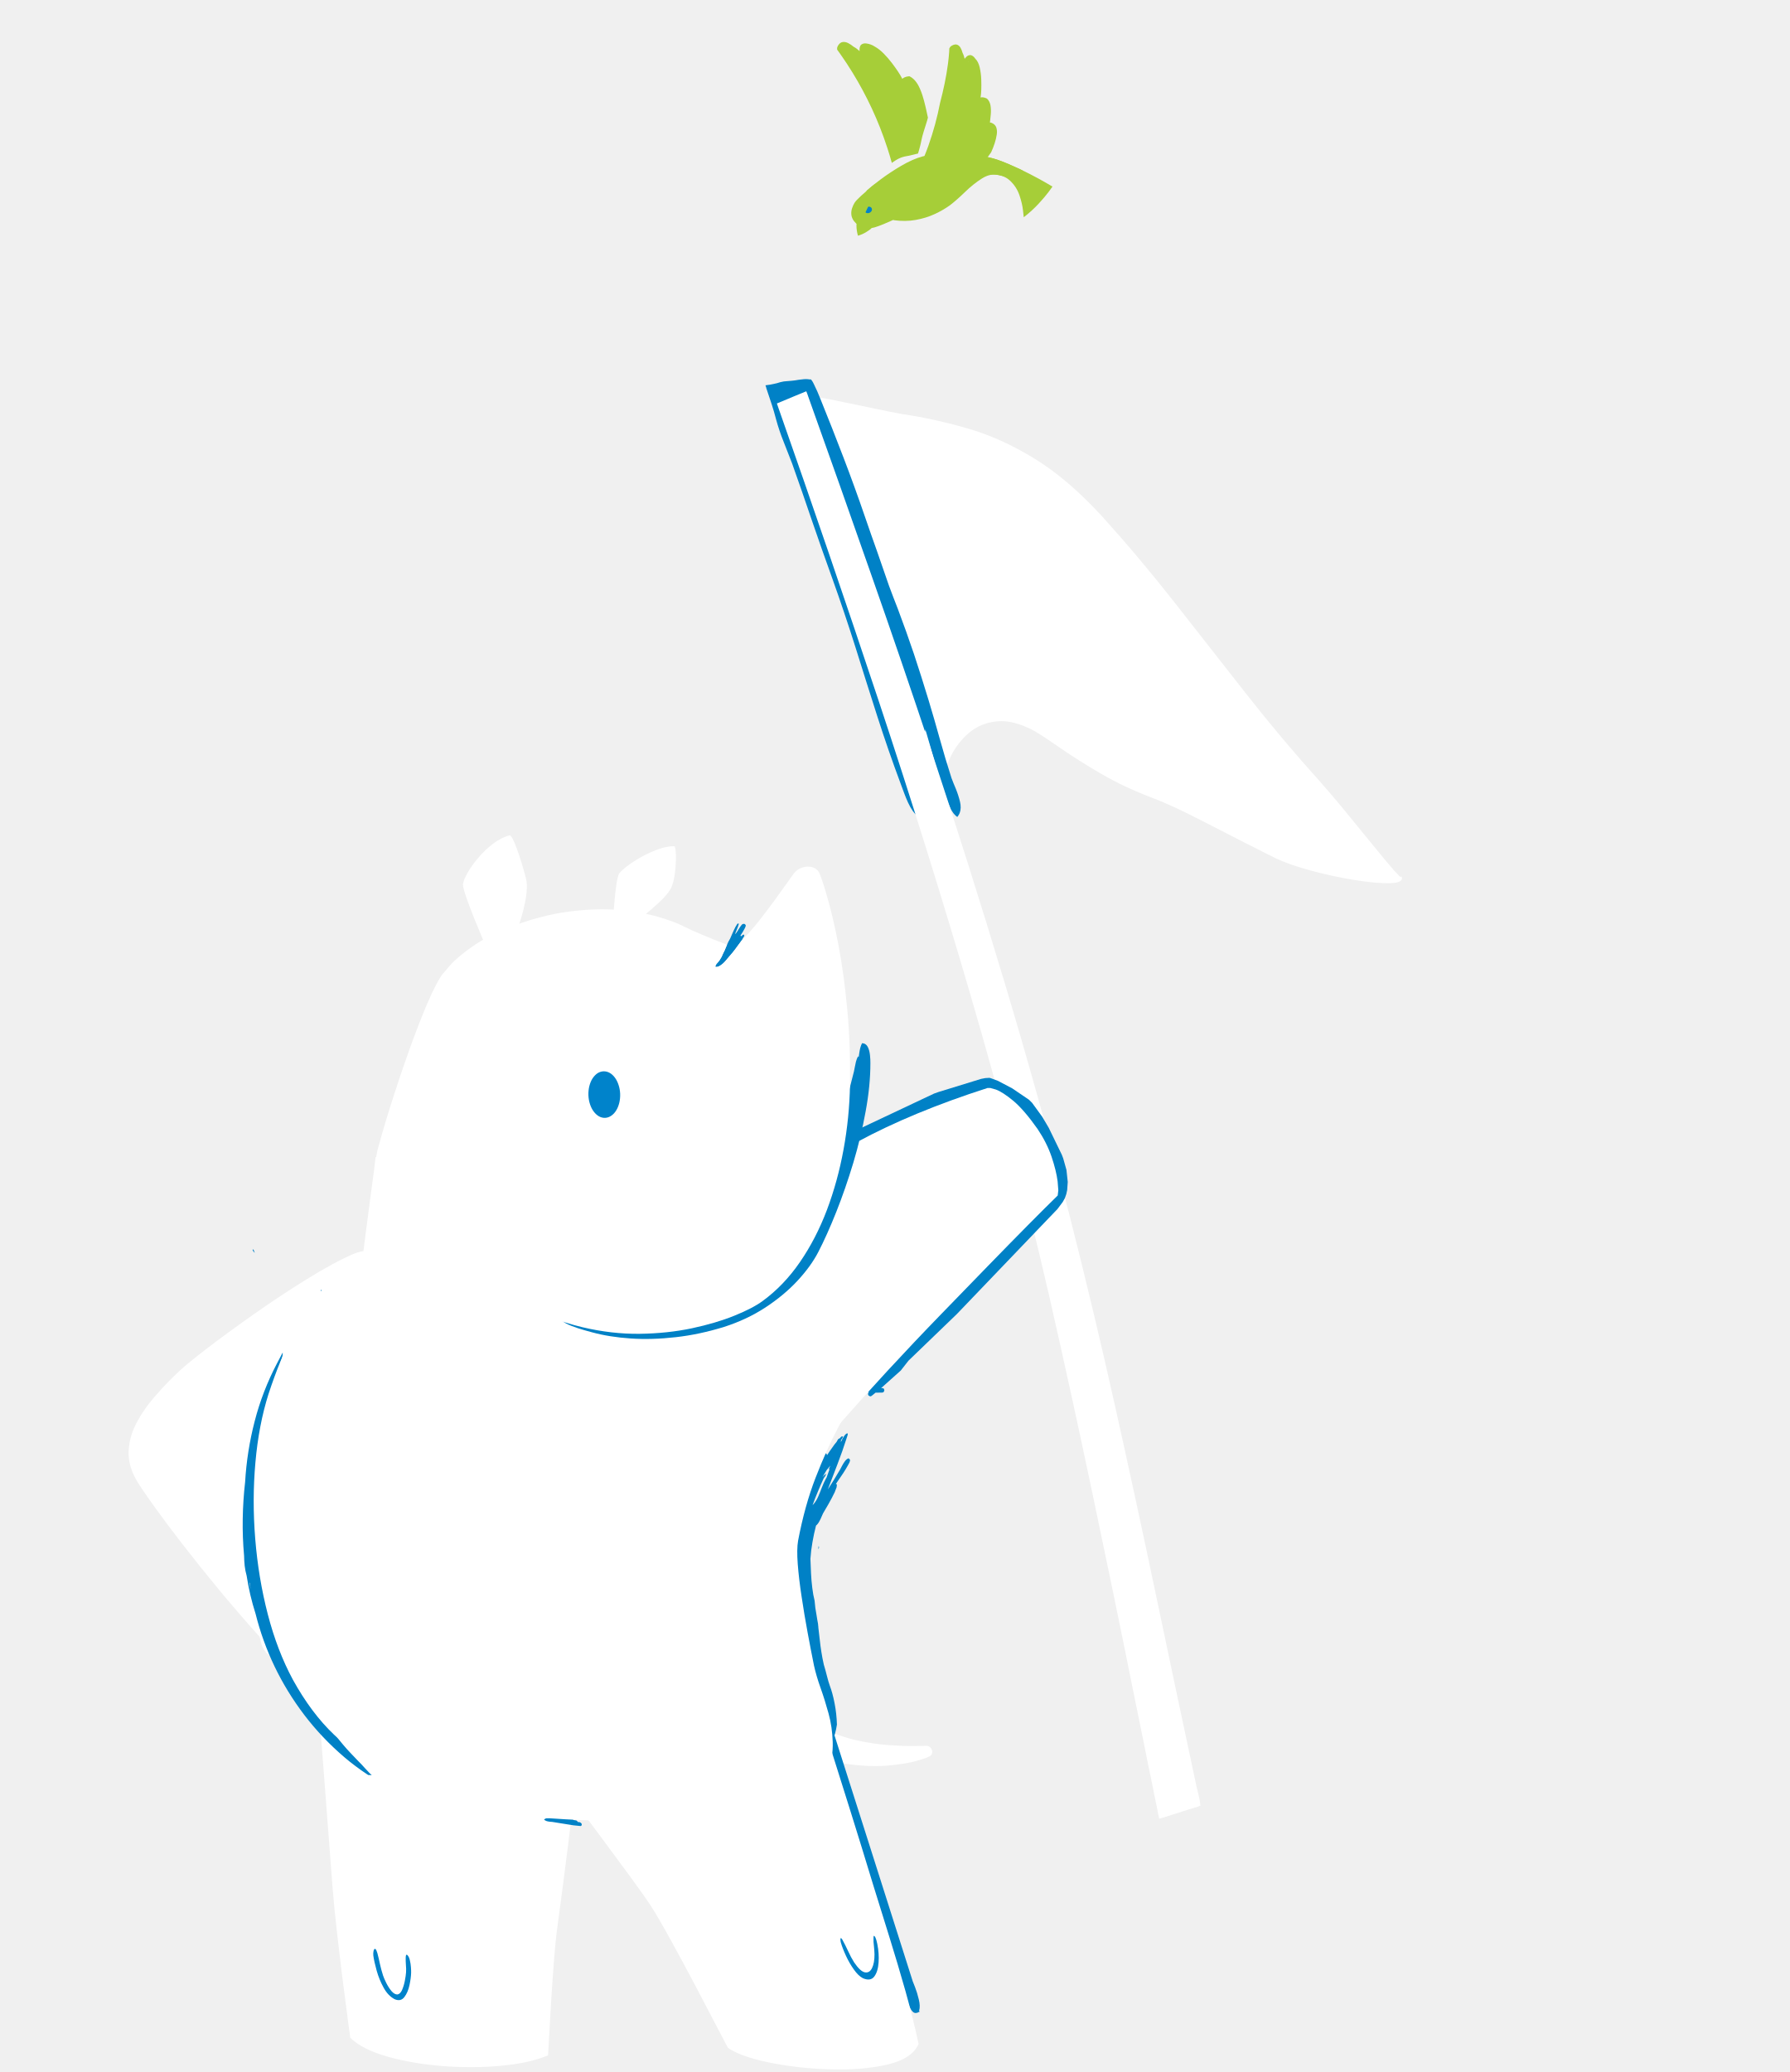
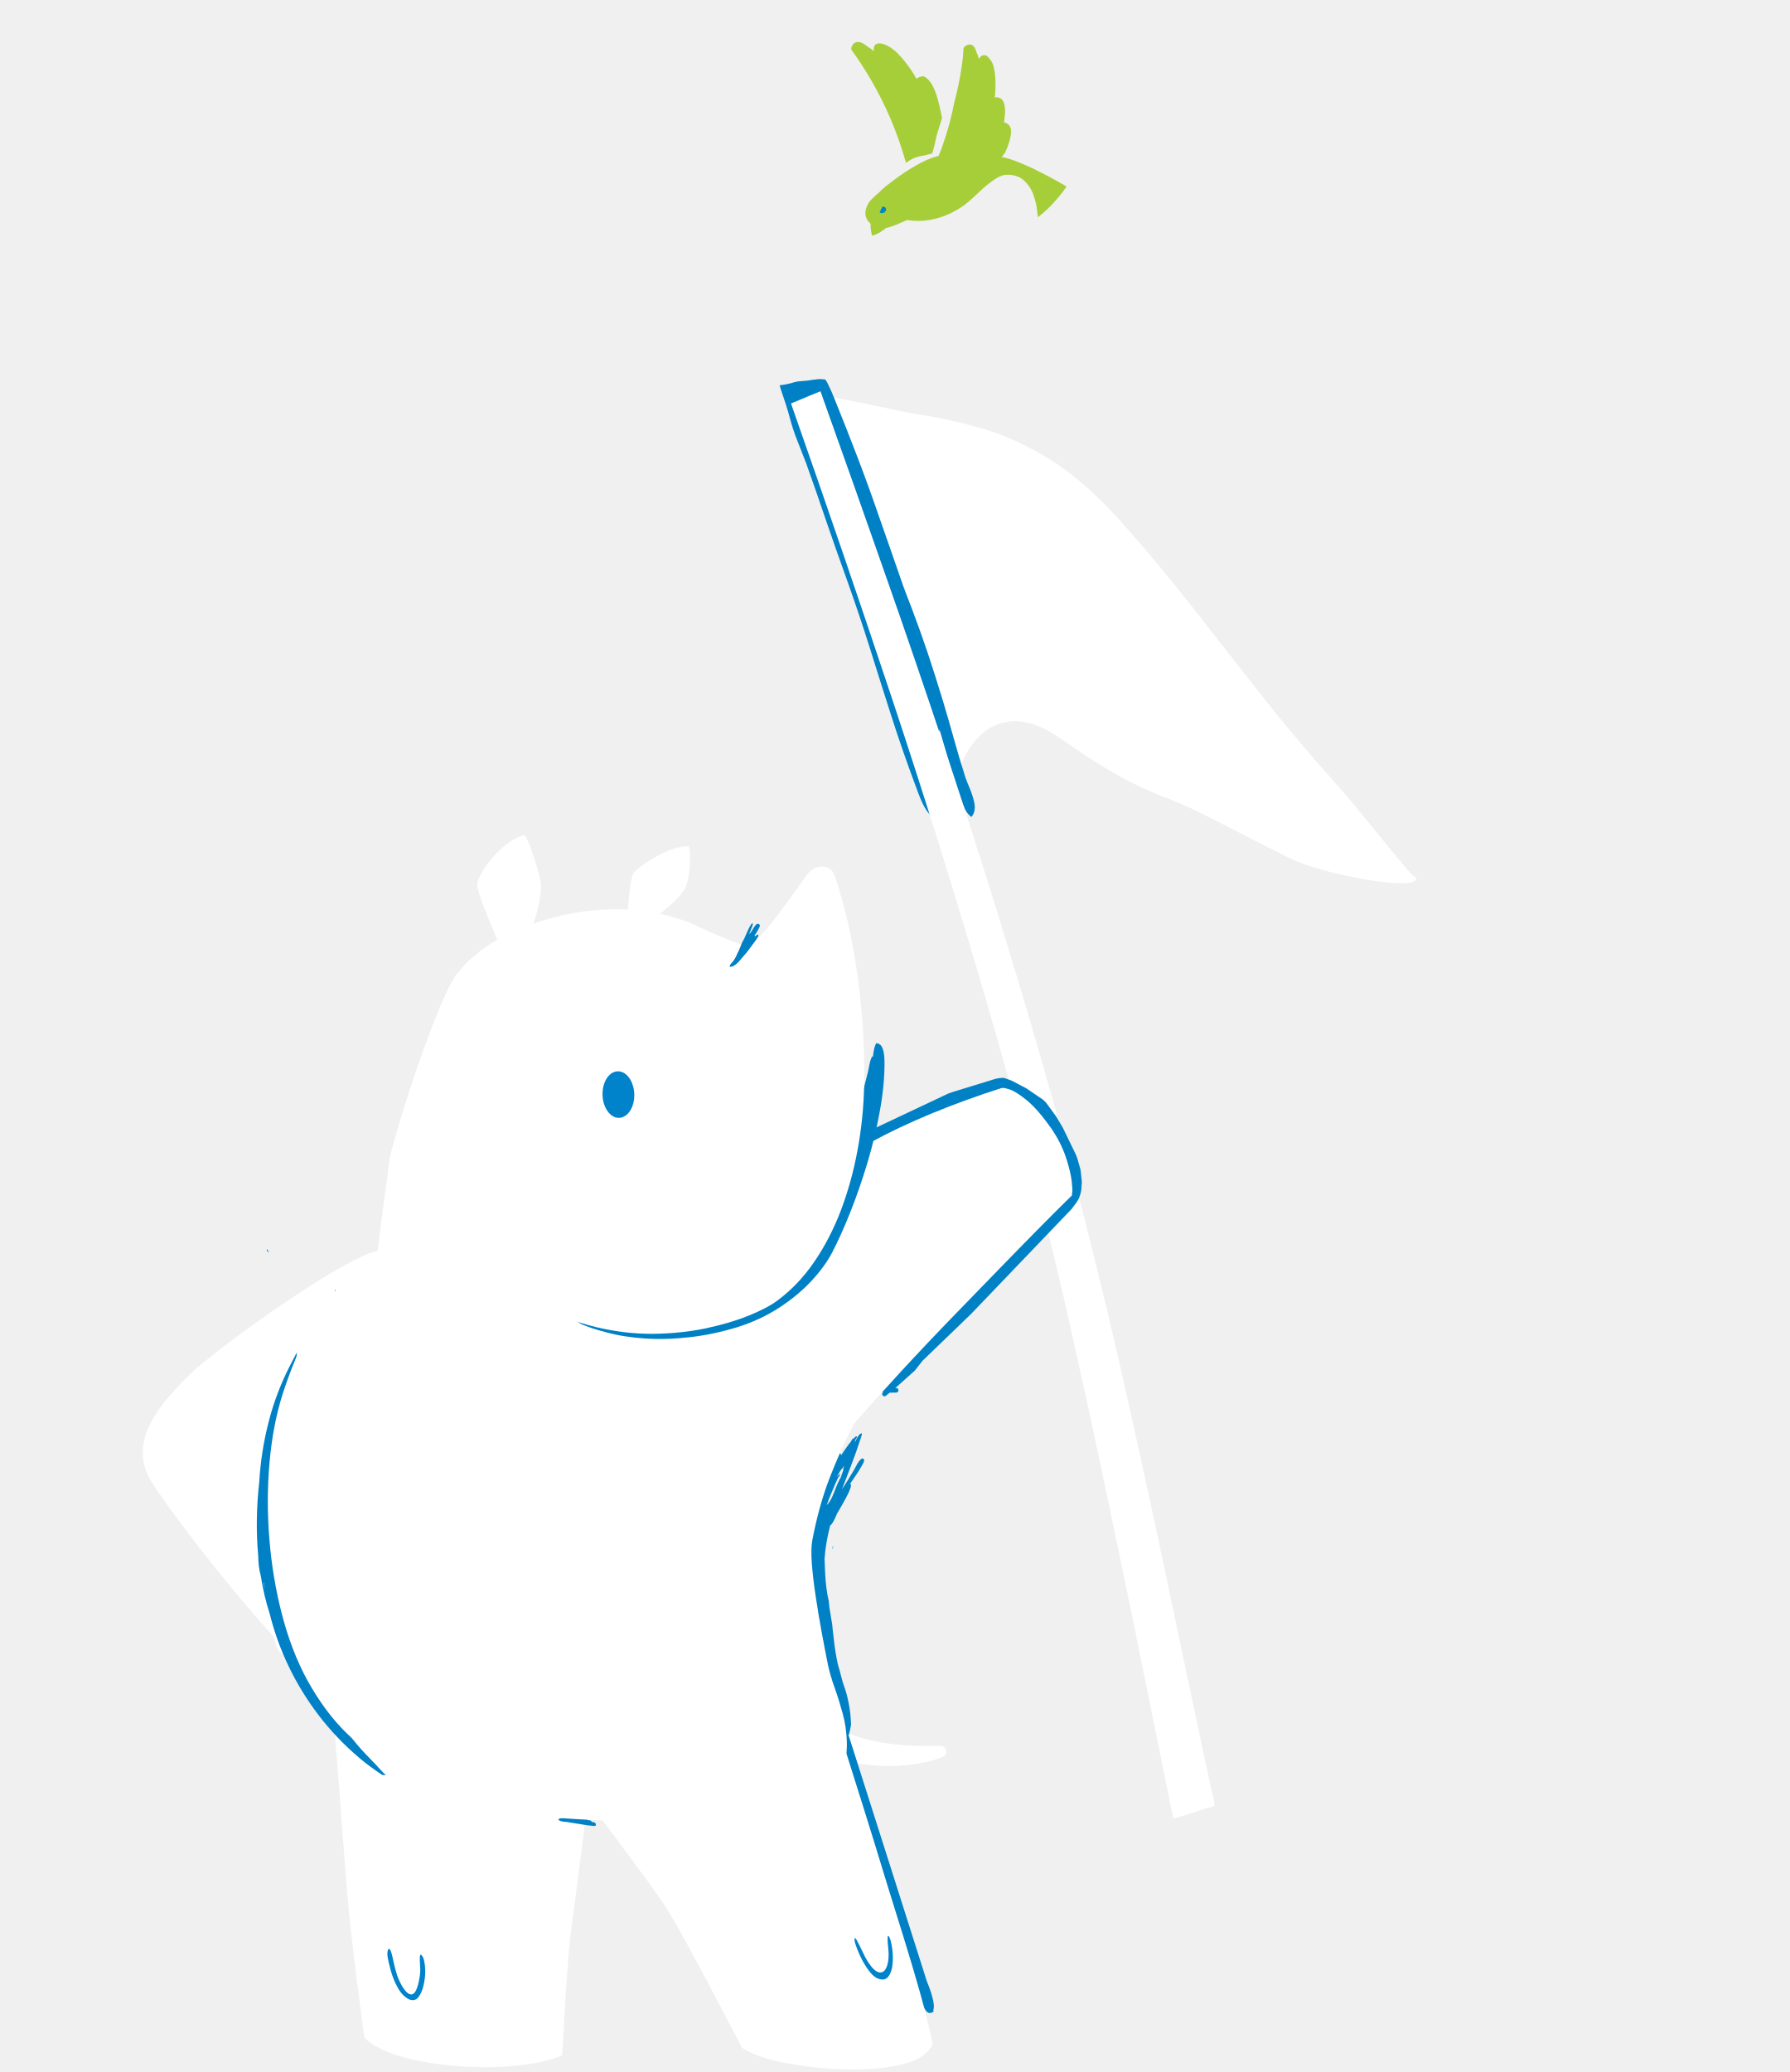
- <svg xmlns="http://www.w3.org/2000/svg" xmlns:xlink="http://www.w3.org/1999/xlink" preserveAspectRatio="none" width="760" height="880" viewBox="620 10 760 880">
+ <svg xmlns="http://www.w3.org/2000/svg" xmlns:xlink="http://www.w3.org/1999/xlink" preserveAspectRatio="none" width="760" height="880" viewBox="614 10 760 880">
  <defs>
    <path fill="#a6ce38" d="M1028.9 506.05q-.2.1-.35.2l-1.9 1.2q-.95.65-1.9 1.25-1.4.95-2.85 1.95-1.4 1-2.85 2.05l.5-.1q.5-.1 1-.15.5-.05.95-.1 1.95-1.65 3.85-3.3 1.95-1.65 3.9-3.2l-.35.2M683.45 168.3q-2.45-1.35-5.45-2.25-3.05-.95-5.9-.5-.6-.15-1.35-.1l-.95.1q-12.9 1.6-16.75 9.25-3.85 7.6-1.8 18.25 2.1 10.7 7 21.55 1.15 5.6 3.5 11.8 2.3 6.25 5.45 12.65-7.85-4.6-16.8-5.1-8.9-.5-13.6 9.6l-.15.55q-.15.5-.35.9-.35 1.1-.65 2.5l-.35 1.7q-1.25 7.25-.6 15.1t3.05 15.05q4.2 17.55 15.1 37.1 10.85 19.5 23.5 37.15 12.65 17.6 22.25 29.55 4.85 6.15 9.95 11.9 5.05 5.75 10.3 11.1-4.2 1.8-7.25 5.05-3.1 3.2-5.4 7.45-.8 1.5-1.5 3.05-.65 1.5-1.2 3.05.8 4.2 2.2 8.2 1.4 4 3.3 7.85 3.35 6.6 7.8 12.55 4.45 5.95 9.45 11.15 3.6 3.75 7.5 7.4 3.9 3.65 8.1 7.25 3.25 2.8 6.6 5.5 3.4 2.7 6.85 5.4 7.75 5.9 15.85 11.55 8.05 5.7 16.25 11.1l.3.2.2.1q.1.05.2.15l3.4 2.25q3.75 2.45 7.45 4.85 3.7 2.35 7.35 4.7l8.85 5.65q4.35 2.8 8.55 5.5l.5.05.5.1q4.35.6 8.85 1.2 4.5.55 9.1 1.05 16.2 1.65 32.65 3.4t31.2 4.8q4.3.9 8.5 1.7 4.15.8 8.3 1.45 7.25 1.2 14.45 2.15 7.25.95 14.65 1.8 4.35-7.15 8.75-13.55 4.35-6.35 6.45-10.1 7.2-14.4 15.05-23.4 7.85-9 22.75-18.4.75-.45 1.5-.95.75-.5 1.45-1.05-11.6-8.25-22.95-16.65-11.35-8.4-22.45-17-62.25-48.05-116.65-100.1-54.4-52.05-101.35-107.1-12.1-14.2-23.75-28.5-11.6-14.35-22.75-28.85-3.8-4.95-7.55-9.9t-7.45-9.95z" id="a" />
    <path fill="#a6ce38" d="M1301.9 418.3l3.45-3.15q1-3-6.25-3.7-7.05.9-13.8 1.55-6.75.7-12.65.9h-1.05q-78.3 7.3-155.3-.15-76.95-7.45-152-25.55-34.65-6.1-68.75-13.85t-67.2-17.65q-4.9-1.45-9.75-3-4.85-1.5-9.7-3.1-2.05-.7-4.15-1.35l-4.1-1.4q-6.35-2.15-12.75-4.45-6.35-2.35-12.8-4.85-2.4 0-5.35.65-2.95.6-5.05 2.45-.55.15-1 .55l-.65.5q-8.55 7.05-7.95 14.6.6 7.5 6.85 14.65t14.5 13.15q3.35 3.75 7.8 7.45 4.45 3.7 9.55 7.2-1.35.25-3.2.7-1.8.5-3.4 1.15-1.1.4-2.15.8-1.1.45-2.1.85-.2.25-.5.35l-.4.1q-7.5 5.2-6.6 12.6.9 7.4 6.6 14.95 6.9 14.1 24.8 26.45 17.85 12.4 38.25 21.9 20.4 9.55 34.85 15.1 6.2 2.5 12.4 4.55 6.15 2.05 12.25 3.75-2.15 3.25-2.95 7.1-.75 3.85-.55 8.1.1 1.65.3 3.2.2 1.55.55 3.05 6 12.2 19.05 20.15 13.1 8 28.4 13.25 15.3 5.25 28.1 9.2-.55 1.3-.7 2.6-.2 1.3-.15 2.25 1.35 14.3 11.25 22 9.95 7.7 22.75 11 13.9 3.95 30 5.9 16.1 2 33.45 2.2 3.65-.65 7.3-1.35 3.65-.65 7.3-1.35 12.75-2.45 25.4-5.15 12.65-2.65 25.05-5.45 5.2-1.15 10.3-2.35 5.15-1.15 10.25-2.35 1.6-.35 3.2-.75 1.6-.35 3.25-.75 4.65-1.15 9.4-2.35 4.75-1.25 9.55-2.55 11-3.05 22.05-6.6t21.9-7.6q1.5-.55 3-1.15 1.5-.55 3-1.15l.35-.1.3-.15q.05-.15.05-.3.05-.15.05-.3-.1-.15-.2-.25-.1-.15-.25-.2.9-4.5 1.6-8.7.7-4.2 1.05-5.8 6.9-30.55 11.2-61.4 4.35-30.85 10.5-61.6.1-.6.4-1.7.3-1.1.65-2.5 8.7-1.35 16.95-3.2t15.9-4.2l8.3-3.4m-503.05-2.85l-.25-.4q-.1-.2-.25-.35.15-.2.25-.35l.25-.35v1.45m-19-3.05q.1 1 .3 2 .2 1.05.45 2.05l-.1.3q-.05.2-.1.35-.4-1.2-.55-2.4-.15-1.2 0-2.3z" id="b" />
    <path fill="#a6ce38" d="M797.6 692.75l11.5 6.7q11.3 6.35 30.65 14.8 19.35 8.45 43.85 15l-1.95-12.9q-1.95-12.2.3-29.25 2.3-17.1 15.1-32.5 12.8-15.45 42.35-22.7 39.55-9.75 48.3-22.5 8.8-12.75-5.65-18-14.45-5.3-44.55 7.15-22.5 10.45-46.75 26-24.2 15.55-45.3 31.15-21.1 15.55-34.3 26.1l-13.55 10.95z" id="c" />
    <path fill="#a6ce38" d="M1130.95 339q-16.55-5.05-53.35-12.15-36.85-7.15-78.85-9.9-42.05-2.8-74.2 5.15-34.1 10.1-75.15 35.45-41.1 25.3-75.2 52.65-34.1 27.4-47.15 43.7-12.15 15.65-23.55 32.5t-19.4 29.5l-10.15 15.7 19.65 4.1q3.95-.5 12.2-2.5t18.9-7.9q10.65-5.95 21.8-18.2 19.6-20 52-16.55 32.4 3.5 67.25 15.5 34.8 11.95 61.7 17.6 26.25 4.7 56.45 3.35 30.2-1.35 61.5-12.45t60.9-35.6l-1-7.05 4.3-15.65q6.95-19.9 16.2-45.75 9.2-25.85 12.55-46.5 3.35-20.7-7.4-25z" id="d" />
    <path fill="#a6ce38" d="M1014.75 275.85q-14.05-10.5-36.05-11.4-13.65-.15-23.75 4.75-10.05 4.85-17 12.35-7 7.45-11.3 15.15-4.35 8.4-8.1 26.45-3.7 18.1-6.1 34.4l-2.75 19.55 3.7 3.15 10.3 3.45q13.6 3.6 30.3 6.25 16.7 2.7 26.35 3 9.45.05 24.45-2.55 14.95-2.55 27.85-6.7 12.9-4.1 16.1-8.7l-2.2-17.85q-2.05-13.4-5.3-28.85-3.2-15.45-6.85-26.15-5.6-15.85-19.65-26.3z" id="e" />
    <path fill="#a6ce38" d="M1051.9 298q-7.95 7.65-9.7 18.25-1.75 10.6 2.45 19.65 4.25 9 14.3 11.8 4.65-2.05 14.6-9.5t18.2-19.15l-1.75-1.55-4.85-3.4q-6.35-4.35-15.5-9.2-9.2-4.85-17.75-6.9z" id="f" />
    <path fill="#0083CB" d="M1010.6 309.3l-1-1.85-1.35-1.65-1.6-1.35-1.9-1-2-.6-2.15-.2-2.1.2-2 .6-1.9 1-1.6 1.35-1.35 1.65-1 1.85-.65 2.05-.2 2.1.2 2.1.65 2.05 1 1.85 1.35 1.65 1.6 1.35 1.9 1 2 .6 2.1.2 2.15-.2 2-.6 1.9-1 1.6-1.35 1.35-1.65 1-1.85.65-2.05.2-2.1-.2-2.1-.65-2.05z" id="g" />
    <path fill="#a6ce38" d="M1002.55 287.3q-8.85.45-13.15 6.95-4.3 6.55-5.15 14.7l35.45.25-1.05-5.7q-1.15-5.3-4.8-10.6-3.7-5.25-11.3-5.6z" id="h" />
    <path fill="#FFF" d="M1090.25 246.8q-6.4-5.7-11-12.6-4.65-6.9-6.9-13.05L1055.1 378.2q2.45.85 7.75 1.3 5.3.45 11.95.65 6.6.25 13 .45t10.95.5q14.65 1.4 28.1.6 13.45-.8 25.55-6.3 12.1-5.45 22.7-18.15 11.7-14.5 22-30.8l20.6-32.6q10.35-16.35 22.1-30.95 3.25-4.1 7.45-10.2 4.2-6.15 8.2-12.1 3.95-5.9 6.55-9.3l1.95-2.2.7.25q.25-2.5-5.9-4.15-6.2-1.65-15.4-2.4-9.25-.75-18.15-.5-8.9.3-14.1 1.7-10.1 3-18.65 5.75-8.5 2.75-15.6 4.85-7.1 2.05-12.85 2.95-11.45 1.75-20.05 5.25-8.6 3.5-14.7 6.9-6.05 3.4-9.85 5-7.85 2.7-15.3.25-7.45-2.45-13.85-8.15z" id="i" />
    <path fill="#0081c6" d="M1054.15 239q-.45-12.8-1.15-25.5l-.2-3.2q-.15-1.6-.35-3.2-.05-.35-.1-.75t-.15-.75l-.15-.4-.05-.25q0-.1-.1-.1l-.2-.05-.35-.15q-1.2-.65-2.75-.95-1.5-.35-2.85-.55-1.5-.3-2.95-.7-1.45-.45-2.95-.55-.7-.05-1.4-.05-.7-.05-1.4-.15l-.75-.1q-.4-.05-.75-.1l-.75-.15q-.55-.1-1.05-.2v.9l-.05.35v.2q-.05 3.25-.05 6.55-.05 3.25-.3 6.5-.3 4.65-.05 9.4.25 4.8.4 9.5.15 12.3.1 24.6 0 12.35.2 24.65.2 14.6-.15 29.25-.4 14.6-.7 29.25-.3 14.6.1 29.2.05 1.85.1 3.95t.25 4.15q.2 2.05.7 3.8l.2.6q.1.35.25.65l.4.8q.35.65.7 1.2.4.5 1 .85.65.35 1.2.2 1-.35 1.35-1.15.4-.85.45-1.85.05-1 .1-1.95 1.05-13.3 1.65-26.65.6-13.4 1-26.75.2-6.35.55-12.5.35-6.15 1.2-12.45.6-4.8 1.4-9.55.8-4.8 1.7-9.55l.2-1.1q.15-.9.3-1.65-.05.45-.05.95v.65q-.1 4.8.05 9.55.15 4.75 0 9.6-.3 6.25-.7 12.75-.4 6.5-.3 13 .1 6.5 1.25 12.65.4 2.4.35 4.5-.05 2.05-.15 4.45 0 .6-.05 1.5 0 .9.2 1.4l.4.85.35.3.25-.25.25-.65-.05 1.7q-.25 5.8-.6 11.55-.4 5.8-.35 11.55.05 2.3.05 4.65 0 2.35.3 4.6.1.4.15.75.1.4.2.75l.1.35.25.6q.3.7.7 1.25.45-.25.9-.65l.55-.55q1.35-1.65 1.6-4.3t.1-5.4q-.2-2.75-.25-4.75.15-8.2.65-16.45.5-8.3.8-16.5.35-9.8.45-19.5.05-9.65-.25-19.45-.1-2.5-.2-4.95-.1-2.4-.15-4.95 0-7.4-.05-14.8-.1-7.45-.1-14.85 0-12.7-.45-25.45z" id="j" />
    <path fill="#FFF" d="M1048.65 210.05q-.05-.65-.05-1.25-.45 0-1 .05l-.45.05h-.25q-1.7.1-3.45.2l-6.15.4q-.85.05-1.55.1v1.7q.5 62.5-.05 125.2-.6 62.7-3.45 125.25-2.85 62.6-9.3 124.8-4.35 40.95-9.4 81.75-5 40.85-10.4 81.65-1.25 9.6-2.5 19.25-1.3 9.6-2.5 19.25l-.1.8-.1.8-.15.8q-.05.65-.15 1.2-.05.4-.1.95l-.1.65-.2 1.6-.2 1.6-.1.85q-.05.4-.15.85l-.15 1.2q-.1.95-.2 1.8h1.4l.25.05q3.35.05 6.7.15 3.35.1 6.7.15.35.05.85.1.45.05.8-.05l.5-.05.25.05q.1.1.05 0v-.25l.15-.6q.35-1.35.5-3.25.15-1.9.3-3.4 4.7-39.1 9.55-78.2 4.85-39.1 9.2-78.25t7.55-78.4q3.85-49.2 5.75-98.5t2.4-98.65q.35-37.9.05-75.75-.25-37.9-.75-75.75v-.9z" id="k" />
    <path fill="#FFF" d="M882.55 535.5q-2.2-9.85-7.95-16.4-5.7-6.5-16.4-5.75-13.9 1.5-33.1 6.55-19.25 5-38.85 11.4t-34.65 12q-15 5.65-20.6 8.4-10.4 5.1-19.85 11.05-9.5 5.95-16.5 13.15t-10 16.05q-3 8.9-.45 19.85 1.65 6.8 5.75 19.45 4.05 12.6 10 29.05 5.95 16.45 13.2 34.75 7.3 18.25 15.35 36.35l-.2 3.85q-.35 3.05 1 6.75t6.5 6.5q5.15 2.8 16.25 3.05 14.1 0 23.75-3.05 9.65-3.1 15-6.8l4.3-3.3 2.25-2.35q1.45-15.75 4.8-32.75 3.35-16.95 7.65-32.35 4.3-15.4 8.55-26.4 4.3-11 7.6-14.8 3.2-3.45 8.95-7.25 5.75-3.8 13.25-7.8 7.55-4.05 16.05-8.25 8.8-4.55 14.05-12 5.3-7.45 6.85-14.75 1.6-7.35-.7-11.6.55-4.5.45-13.65-.15-9.15-2.3-18.95z" id="l" />
    <path fill="#0081c6" d="M1137.8 562.05l-.85-2.65-.05-.05-.05-.15-.05-.05-1.5-2.15-1.95-1.85-4.3-2.9-8.95-4.6h-.1l-5.4-1.85-2.75-.6-5.65-.65H1095l-22 2.85-10.85 2.35-34.4 10.4-10.25 4.3-.05.05h-.05l-2.2 1.2-8.25 5.9-7.15 7.1-.95 1.15-.25-.75-.35-.45-1-.25-.95.5-.3.45-.05.65.3 3.1-2.3 3.55-.2.6.05.55.7.85 1 .2.5-.25.4-.5.3-.5 2.4 16.6 2.5 7.5 7.65 41.85 20.2 90 1.85 5.2 1.25 2.45.1.1.05.1 1.55 2.05 1.85 1.9 4.1 3.15 6.85 3.55 7.3 2.35 2.45.55h.05l18.75 2.55 8.15.45 11-.45 2.7-.55.05-.05h.1l11.85-4.8 9.05-4.9 4.2-3.05.15-.2.2-.15 1.35-2.3 1.05-2.5 8.15-27.3v-.05l.65-2.55 9.8-66.15.5-31.75-.55-23.7-1.15-10.55-4.6-17.4-.45-7.5z" id="m" />
    <path fill="#FFF" d="M1101.4 492q-12.1-13.65-27.4-26.3-15.3-12.7-30.5-20.35-15.15-7.7-26.75-6.45-14.4 2.25-24 8.65-9.6 6.45-14.75 14.95-5.15 8.45-6.2 16.75-1.1 8.3 1.55 14.2 3.55 7.85 8.4 23.2Q986.6 532 992.2 552.6q5.6 20.65 11.4 44.35 5.8 23.75 11.15 48.35 4.75 21.55 8.95 41.15 4.25 19.6 7.55 35.5 3.3 15.95 5.3 26.5l2.55 2.15 4.95 2.75q6.15 3.05 15.3 5.5 9.2 2.4 19.65 2.35 14.9-.4 23.45-2.9 8.5-2.55 12.15-5.25l2.75-2.35 1-1.5q13.75-48.15 17.35-87.6 3.6-39.4.85-69.25-2.75-29.8-8.1-49.05-5.35-19.25-9.5-27-5.45-10.65-17.55-24.3z" id="n" />
    <path fill="#FFF" d="M656.95 766.95l-8.05-.8q-1.6 0-2.6 1.1-1.05 1.1-1.1 2.55-.05 1.5 1.3 2.7l2.6 1.4 5.45 2.2q6.9 2.6 18.4 4.6 11.45 2 26.2 1.2 14.7-.75 31.5-6.45 11.65-4.35 21.95-12.65 10.35-8.3 18.3-17.35 8-9.05 12.6-15.55l4.8-7.25-1.05-1.4-2.9-2.8q-3.8-3.5-8.4-7.55-4.65-4-7.35-6.3-2.1 3.35-7.35 10.9Q756 723 748.5 732q-7.45 9.05-16.15 16.9-8.75 7.85-17.75 11.9-9.9 4.1-20.75 5.6-10.85 1.45-20.6 1.35-9.7-.15-16.3-.8z" id="o" />
    <path fill="#FFF" d="M985.85 192.35l2.2-3.4.8-2.05q-4.05-2.1-9.95-3-5.95-.85-12.2-.85-6.25.05-11.25.7-5.05.65-7.3 1.6-1.85 1.05-5.6 4.95-3.75 3.9-7.8 8.65-4.1 4.75-7 8.2l-3.05 3.65 2 1.35q1.85 1.2 3.85 2.4l1.6.9.85.3q11.4-1.85 18.85-3.15 7.4-1.3 12.05-2.6 4.65-1.25 7.75-3 3.35-2.05 7.35-6.3 3.95-4.3 6.85-8.35z" id="p" />
    <path fill="#FFF" d="M752.65 747.45q-.15 12.1-.35 28.95-.25 16.85-.45 32.15-.2 15.25-.3 22.5-.1 8.65.25 20.55t.85 23.55q.55 11.65.95 19.5l.45 8.35q6.15 5.05 19.85 7.2 13.65 2.1 30.5 1.65 16.9-.5 32.75-3.3 15.9-2.8 26.45-7.55l1.3-7.85q1.2-7.4 3-18.1 1.8-10.65 3.75-20.95 1.95-10.25 3.55-16.5 1.85-7.2 4.55-18.15 2.7-11 5.4-22.15 2.65-11.1 4.45-18.7l1.9-8.05q-7.45-13.9-26.4-22.45-18.9-8.55-41.85-12.5-22.9-3.95-42.4-4-19.45-.1-28.05 2.9l-.15 12.95z" id="q" />
    <path fill="#0083CB" d="M943.65 840.8q-1.05-2.05-1.45-3.45-.75-2.75-1.15-5.5-.35-2.8-.9-5.5l-.5-1.5-.55-.4q-.6.1-1.05 1.35-.4 1.2-.4 2.45.15 3.15 1.1 7.5.95 4.35 3.1 7.95 2.1 3.6 5.8 4.45 3.45.45 5.8-2.6 2.35-3 3.65-7.05 1.3-4.05 1.65-6.75.15-1 .2-2.9.05-1.9-.25-3.6-.3-1.75-1.25-2.3l-.2-.05q-.15 0-.2.05-.35.35-.45.85l-.15.7q-.25 1.9-.3 3.9 0 2-.35 3.95-.3 1.7-1.15 4.5-.85 2.8-2.15 5.3-1.3 2.45-3 3.1-1.75.45-3.3-.95-1.5-1.45-2.55-3.5z" id="r" />
    <path fill="#0081c6" d="M951.25 738.5q-.15-3.15-.55-4.95-.4-1.8-1.65-2.05-1.3-.25-3.95 1.25-.75 1.5-.85 3.3-.15 1.85 0 3.35-1.35 1.4-2.55 3.25-1.2 1.85-2.05 3.45l-1.1 2.15q-5.1 12.35-6.25 30-1.2 17.7.85 36.75t6.6 35.5q4.5 16.5 10.8 26.55.35.55.95 1.5t1.4 2q.2 1.65 1.15 2.65.9 1 3.2.35l.15-.15q.2.05.35 0 .2 0 .4-.05v-.3-.35q1.55-2.05 1.65-5.25.15-3.15-.25-5.75l-.45-2.8q-1.9-32.6-3.9-65.2t-3.95-65.2z" id="s" />
    <path fill="#FFF" d="M775.35 771.35l4.9 7.95q4.65 7.55 11.05 18.1 6.4 10.6 11.95 19.9 5.5 9.35 7.4 13.2 2.8 5.9 6.7 16.8 3.95 10.85 7.75 22.5 3.85 11.6 6.45 19.7l2.75 8.5q6.05 4.2 22.45 7.3 16.4 3.1 36.25 3.95 19.85.9 36.4-1.55 16.5-2.5 22.85-9.4.9-12.35.75-25.05-.2-12.65-.85-25.25-.7-12.6-1.25-24.65-.75-18.4-1.65-35-.85-16.65-1.65-29.7-.8-13.05-1.3-20.65l-.4-7.85q-19.4-5.4-41.8-2.7-22.45 2.65-45.55 10.2-23.1 7.55-44.5 16.75-21.4 9.25-38.7 16.95z" id="t" />
    <path fill="#0083CB" d="M943.35 838.65q-1.2-2.6-1.95-5.7-.8-3.05-1.8-5.85l-.4-.7-.3-.15q-.3.15-.45.85-.15.7-.15 1.4.2 3.1 1.2 6.95 1 3.8 2.75 6.95 1.7 3.15 4.05 4.3 4 1.55 6.85-1.1 2.85-2.65 4.45-7.45 1.6-4.75 1.75-9.5v-1.7q-.05-1-.25-1.8-.25-.75-.7-.7-.15.3-.3.65l-.15.5q-.6 2-.85 4.2-.3 2.15-.8 4.3-1.15 4.45-3.3 7.15t-4.75 2.35q-2.55-.35-4.9-4.95z" id="u" />
    <path fill="#FFF" d="M789.2 341.6q-3.4 5.75-11.45 18.2-8.05 12.45-17.8 27.65t-18.3 29.35q-8.55 14.1-12.85 23.2l49.1 7.45q46.65 6.55 107.9 14.7 61.2 8.1 107.35 13.7l35 3.95 12.65.65-7.8-9.85q-5.8-7.2-13.15-15.8-7.35-8.55-13.8-15.45-6.5-6.85-9.8-8.9l-35.8-15.85q-31.25-13.5-70.8-30.35-39.6-16.85-69.25-29.4l-31.2-13.25z" id="v" />
    <path fill="#0081c6" d="M948.5 775.95l-.85-1.6q-.65-1.15-1.55-2.5-.95-1.4-1.9-2.4-.65-.1-.8.45-.2.5-.3 1-.6 2.8-.2 4.5.4 1.75 1.45 3.25 1.05 1.5 2.45 3.6l.65 1.65q.45 1.25 1.1 2.8.65 1.5 1.45 2.65l.2-.1q.1-.1.2-.15.15-.3.15-.65 0-.35.05-.5.45-1.1.1-3.45-.35-2.4-1-4.85-.7-2.45-1.2-3.7M857.6 787q.25.25.4.3l4.75.5q4.15.25 8.55.45l5.85.3q.45.05 1.55.2 1.05.1 2.15.05 1.15-.1 1.85-.6-.2-.2-.45-.4l-.35-.25q-.4-.3-1.1-.55-.65-.25-1.6-.45.1 0 .25-.05.1-.05.2-.15 0-.15-.2-.3t-.3-.2q-.95-.7-3.2-.9-2.2-.2-4.45-.2h-3.55l-1.7-.15q-1.35-.1-2.5-.3-.25 0-.45.1-.25.1-.35.25-.45 0-.9-.05-.45 0-.8-.05-.25 0-.6.2t-.45.4l.05.1q-.4-.05-.8-.05-.35-.05-.7-.05-.55.1-1.05.45-.45.3-.35.9 0 .3.25.5m87.65-132.85q-7.2 17.5-12.4 35.65-5.15 18.15-8.3 38.65-.85 5.35-1.55 10.45-.7 5.05-1.15 9.95.4-.15.8-.25.35-.15.65-.2.3.05.65.1.4.1.5.2 1.6 1.7 3.1 6.2 1.45 4.45 2.75 9.5 1.25 5.05 2.1 8.5.65-.1 1.55-.05.85.05 1.9.25 0-2.45.9-5.25.9-2.85 2.95-4.5 2.1-1.7 5.75-.7 1.5.75 3 2t2.65 2.45q1.15 1.2 1.5 1.75 1.35 1.9 3.1 5.05 1.7 3.2 2.95 6.4 1.3 3.2 1.25 5.2 1.2-.3 2.55-.6 1.4-.3 2.9-.6l1.2-.3q1-.25 2.2-.6 1.15-.35 2.1-.75.75-.45 1.7-.65.95-.15 1.95 0 1.55-1 3.85-1.7 2.35-.7 4.6-1.1 2.2-.4 3.5-.55l2.9-.5q1.4-.25 2.85-.5 1-.6 2.05-1.05 1-.5 1.95-.85.6-.7 1.3-1.4.65-.7 1.4-1.35.5-.45 1.3-1.1.75-.7 1.7-1 .95-.3 1.95.25.1.25.15.5l.1.5q4.3-4.75 8.5-9.5t9.4-8.5q.35-.35.75-.65.4-.3.75.2.1 1.05-.5 2.15-.55 1.05-1.2 1.85l-.9 1.15q-1.5 2.1-3 4-1.55 1.95-3.15 3.75 4.35-4.45 8.3-9.1 3.95-4.6 8.2-9.5l1-1.05q.75-.7 1.8-1.5 1-.75 2-1.15.9 1.85-.55 4.65-1.45 2.8-3.35 5.1l-2.35 2.8q1.125-1.256 2.4-2.4l.4-.3q.35-.2.75-.3.6 1.6-.8 3.7-1.35 2.15-3.05 3.8l-2.05 2-.3.3-.3.3q-.5.55-1.05 1.1-.6.5-1.15 1.05-1 .9-2.1 1.8-1.05.9-2.2 1.8-1.4 1.1-2.85 2.2-1.45 1.05-2.95 2.1-.9.6-1.75 1.2-.9.6-1.75 1.2-1.05.7-2.05 1.4-1 .65-2.05 1.35-1.25.95-2.55 1.85-1.3.95-2.65 1.85-.55.35-1.1.75-.55.35-1.15.7.6.05 1.2.15.6.05 1.2.2 4.7-1.75 9-3.7 4.25-1.9 7.6-3.7 16.05-8.55 28.8-19.9 12.75-11.35 22.15-24.9 9.35-13.5 15.2-28.75 2.4-5.05 4.4-10.5 1.95-5.4 3.45-11.05 1.1-2.55 1.75-5.5.6-2.9.9-5.95 2-10.7 2.7-21.75.7-11.05.2-22.1.3-18.6-3.4-37.3-3.65-18.75-12.1-37.4l-1.6-3.5-1.6-3.55q-.3 1.85.4 4.1.75 2.2 1.05 4.3.35 2.1-1.2 3.5-2.8 2.2-4.15.5-1.35-1.65-2-4.75-.65-3.05-1.3-5.15-3.25.6-5.4-3.2-2.15-3.85-3.45-9-1.35-5.2-2.15-8.7l-.5-1.9q-.35-1.45-.8-3.25-.45-1.85-.85-3.3-.6-.65-1.55-.4l-.8.2-.45.05q-2.15-1.3-2.25-4.05-.1-2.75 1.2-6.4-20.2 13.7-37.85 32.2-17.65 18.5-31.75 38.8-14.1 20.35-23.7 39.6-9.35 18.45-16.6 35.9m143.9 35.65q.25-.9.45-1.75.2-.9.45-1.75l.15-.25.2-.2-.6 2q-.3.95-.65 1.95M705.9 525.1q-.25-.5-.55-.95-.15-.2-.35-.3-.2-.1-.4-.1-.35-.4-.6-.75l-.6-.7q-1.25-.55-.95.2.25.7 1.1 2.05-.05.15-.05.45 0 .35.05.75l-.7-1.65q-.4-1-1.05-2.15t-1.45-1.95q-.85-.55-1-.2-.1.35.1 1.15.2.8.45 1.7 2.1 8.2 4.75 16.4 2.65 8.15 5.25 16.4-1.75-3.2-3.6-6.5-1.8-3.35-3.65-7-.3-.75-1.05-2.3-.7-1.6-1.7-3.15-1-1.55-2.25-2.2-.45.1-.75.4-.35.3-.4.6l.3 1.3.95 2.05q1.2 2.5 2.65 5.05t2.15 3.65l1.2 2q.55.95 1.1 1.95-.2-.1-.4-.1t-.35.1l.05 1.7 1.05 3.25q1.65 4 3.75 8.2 2.1 4.2 2.95 5.8l.75 1.95q.5 1.55 1.35 3.3.8 1.75 2 2.95 1 5.05 1.55 10.2.6 5.1.55 10.25-.45 4.1-1.1 8.5-.6 4.4-1.55 8.5-.9 4.05-2.15 7.25-.35 2.1-.85 4.2t-1.2 4.3q-.3 1.2-.65 2.4-.3 1.2-.7 2.35l-.1.5q-.05.3-.1.55-.05.35-.15.65l-.1.7q-.75 3.55-1.5 6.9-.7 3.4-1.65 6.95-.5 1.85-1.05 3.65l-1.2 3.6q-1.45 3.2-2.7 6.5-1.3 3.35-2.3 5.2-2.25 4.05-4.05 9.85-1.85 5.8-2.6 12.35.15 1.5.35 3 .25 1.45.55 3l.05.1.05.25q0 .1.05.2.3 1.35.65 2.7.4 1.35.9 2.75.2.55.4 1.15.25.55.45 1.15l.5 1.1q.25.6.55 1.15.2.45.45.9.2.5.45.95l.25.45q.1.25.25.45.6 1.05 2.05 3.3 1.4 2.25 2.65 4.45l.9 1.9.3 1.2q0 .15-.1.45-.1.3-.5.4l-.45-.05.2.3q.15.15.25.3.85.55 2.45 1.7 1.6 1.1 3.5 2.55 1.75-1.45 2.9-3.2 1.2-1.7 1.75-2.4 8.7-8.7 13.8-14.55 5.15-5.8 7.8-11.75 2.7-5.9 4.15-14.95 5.05-17 6.3-35.25 1.3-18.25-1.7-36.75-2.95-18.5-10.75-36.2-1.65-3.7-3.5-7-1.85-3.35-3.8-6.4-.7-3.5-1.75-6.55-1.1-3.1-2.8-5.45-1.1-1.55-2.1-3.35-1-1.85-1.85-3.75l-.75-1.65q-.6-1.3-1.35-2.85-.8-1.6-1.55-2.8-.45-.4-1-.45-.55-.05-1 .35-.1.1-.15.3-.05.15-.05.4-.95-1.65-1.9-3.25t-1.95-3.15l-.65-1.05q-.55-.75-1.25-1.75-.25-.55-.5-1.05m17.65 39.2l-.1-.3.1.15v.15m-13.85-21.15q.65.55.4-.2-.2-.75-.7-1.95.6.85 1.15 1.65.55.8 1.05 1.45.65 1.2 1.25 2.4t1.2 2.35q-.55-.75-1.1-1.4-.6-.65-1.15-1.1.05.8.6 1.7l.75 1.2q1.85 4.65 3.35 9 1.55 4.35 2.8 8.55-.1-.15-.25-.35-.1-.15-.25-.3-1.7-2.15-2.8-5.1-1.1-2.9-2.05-6-1-3.1-2.3-5.85-.05-.1-.15-.25l-.2-.4q-.35-1.4-.8-2.75-.35-1.35-.8-2.65m346.9-39.75q.05.2.15.4.1-.15.15-.35.1-.15.2-.35-.15-.05-.35-.1-.15 0-.3.05.05.2.15.35m46.7-14.7l-.5.9q.55-.3.95-.7.45-.4.65-.9l-.3-.1-.3-.1-.5.9M713.05 591.6l.2.6q0-.45.05-.95v-.95q-.15.15-.25.3t-.1.4l.1.6z" id="w" />
    <path fill="#FFF" d="M753.55 440.15l-11.65 2.4q-11 2.45-24.3 8.45-13.3 5.95-20.85 16.4-7.6 10.45-1.45 26.3 4.45 9.85 10.9 24.05 6.5 14.2 12.4 32.3 5.9 18.15 8.6 39.75.55 5.15-.9 13.75-1.45 8.55-4.15 18.85-2.65 10.3-5.75 20.55t-5.85 18.75q-2.1 6.05-5.55 12.6-3.4 6.5-6.5 14-3.1 7.45-4.15 16.35-1.05 8.9 1.6 19.7 5.25 15.1 38.85 28.35 33.65 13.25 78.85 22.8 45.2 9.5 85.1 13.5 39.95 3.95 57.8.4 18.6-3.85 36.25-9.15 17.65-5.3 33.8-15.1 16.1-9.8 30-27.2 11.85-15.2 19.9-35.55 8.05-20.35 12.05-43.15 4-22.75 3.6-45.3-.35-22.6-5.35-42.25-6.15-23.1-13.65-38.95-7.5-15.9-14.65-25.6-7.1-9.7-12.1-14.35l-6.05-5.3-45.85-8.25q-42.75-7.15-98.5-16.15-55.75-9.05-98-15.8l-44.45-7.15z" id="x" />
    <path fill="#0081c6" d="M1049.25 310.15l-.25 2.35q-3.05 20.25-6.8 35.7-3.75 15.45-9.8 27.8-6 12.35-16.05 23.3-10 10.9-25.6 22.15-11.95 8.95-22.35 17.7-10.4 8.8-21.8 15.25-11.4 6.45-26.3 8.45-2.55.25-7.8 1.45-5.2 1.25-9.8 3.5-4.6 2.25-5.3 5.75v.2l-.5.05.2.4q.1.15.25.35v.25q.1.1.25.2l.2.2q1.45 1.55 5.15 3 3.7 1.5 7.25 2.5l4.45 1.25q9.75 2.7 21.55 3.25 11.8.55 24.8-1.55 12.95-2.05 26.35-7.3 12.3-5 22.1-13 9.75-8 16.6-17.35 6.85-9.4 10.35-18.45 4.25-11.05 8.4-25.8t7.45-31.3q3.25-16.55 4.8-32.9 1.6-16.4.7-30.55-.1-2.2-.55-5.1-.45-2.95-1.55-5.15-1.15-2.2-3.3-2.25-.5 1.3-.8 3-.25 1.7-.35 3.3-.1 1.6-.15 2.6-.05-.15-.15-.3-.1-.15-.3-.1-.55 1.35-.9 3.35-.3 2.05-.45 3.8z" id="y" />
    <g id="z">
      <path fill="#0081c6" d="M983.4 221.9q-.05-.05-.1-.25-.1-.2-.25-.35-.25-.4-.75-.4-.5.05-.85.25-.55.65-1.05 1.6-.5 1-.9 1.85l-.5 1.1q-.2.4-.45.8-.2.45-.45.85l-.25-.05q.8-2.65 1.25-4.4l.3-1.4.05-.6q-.15-.15-.45-.1-.3.1-.35.25-.45.8-.9 1.9-.4 1.05-.7 1.95l-.4 1.2-.7 2.2-.7 2.2q-.45.9-.8 1.9-.35.95-.65 1.95-.3.9-.55 1.8-.3.95-.55 1.85-.4 1-.75 2.05-.3 1-.65 2.05-.45 1.1-.95 2.1-.55 1.05-1.25 2l-.3.4q-.25.35-.3.75-.2.25-.3.6-.05.3.1.65 1 .15 2-.5 1.05-.65 2-1.75.25-.25.45-.55l.4-.5q.45-.6.8-1.15.4-.6.7-1.1 1.35-1.9 2.55-3.8 1.2-1.9 2.4-4.1l.75-1.3q.55-.95 1.1-1.95.35-.65.55-1.1l.25-.6h-.1q.5-.7.75-1.4t-.3-1.1q-.35 0-.65.35-.35.35-.6.75-.1-.15-.25-.2l-.3-.1q1.15-2.3 1.9-4.15l.55-1.5.15-.95z" />
      <path fill="#FFF" d="M1012.45 184.25q-2.9 1.1-4.65 4.1-4.95 8.95-9.2 16.65-4.3 7.65-8.4 14.3-4.15 6.65-8.75 12.6-.55 1-1.1 1.95l-.75 1.3q-1.2 2.2-2.4 4.1-1.2 1.9-2.55 3.8-.3.5-.7 1.1-.35.55-.8 1.15l-.4.5q-.2.3-.45.55-.95 1.1-2 1.75-1 .65-2 .5-.15-.35-.1-.65.1-.35.3-.6.05-.4.3-.75l.3-.4q.7-.95 1.25-2 .5-1 .95-2.1.35-1.05.65-2.05.35-1.05.75-2.05.25-.9.55-1.85.25-.9.55-1.8-3-1.15-7.2-2.85-4.15-1.75-8.7-3.8-4.55-2-8.7-4.15-5.15-2.85-14.4-5.6-9.25-2.8-21.85-3.75-12.6-.9-27.85 1.8-15.3 2.75-32.55 11-11.7 5.9-19.2 12.5-7.55 6.6-11.4 11.85l-4.65 6.95q-4.35 8.75-9.45 26.95t-9.7 38.5q-4.6 20.25-7.4 35.15l-2.1 11.7-.5 5.35 1.2 3.65 3.1 6.75q4.05 8.25 13.25 21.1 9.2 12.85 25.1 28.85 13.95 13.5 28.95 22.25 15 8.7 28.05 13.55 13.05 4.85 21.2 6.75 16.4 3.9 31.9 3.25 15.45-.7 28.7-4.35 13.25-3.7 23.05-8.7 9.85-5 15-9.75 11.1-10.15 19.05-25.2 7.95-15.05 12.85-33.45 4.85-18.4 6.8-38.65 1.95-20.25 1-40.9-1.3-25.55-4.5-47.65-3.2-22.05-7.2-39.55-4-17.45-7.7-29.25-3.65-11.8-5.8-16.8-1.35-2.95-4.1-3.85-2.75-.9-5.6.25z" />
    </g>
    <path fill="#FFF" d="M889.05 162.7q-6.85 3.55-13.1 8.35-6.25 4.75-10.7 9.3-4.45 4.55-5.8 7.35-.9 2.55-1.35 9.55-.45 7-.6 15.1-.15 8.05-.15 13.9v6.1l2.8-.25q2.65-.25 6.15-.65 3.5-.4 6.25-.8l2.2-.4.95-.3q8.7-11.05 13.9-18.95 5.15-7.95 7.6-13.05 2.4-5.1 2.9-7.65.45-2.15 1.05-6.9.65-4.75 1.1-10.2.45-5.45.5-9.65l-.2-3.4-.55-1.8q-6.15.8-12.95 4.35z" id="A" />
    <path fill="#0083CB" d="M887.8 323.3q-2.1-1.35-4.65-1.55-2.55-.15-4.9.9-2.3 1.05-4.2 3.1-1.9 2.05-3.1 4.85-1.25 2.75-1.6 6.05-.3 3.3.35 6.2.65 2.95 2.1 5.2 1.45 2.3 3.55 3.65 2.1 1.4 4.65 1.6 2.55.15 4.85-.9 2.35-1.1 4.25-3.15t3.1-4.8q1.25-2.8 1.6-6.1.3-3.3-.35-6.2-.65-2.9-2.1-5.2-1.5-2.25-3.55-3.65z" id="B" />
    <path fill="#FFF" d="M986.25 295.45q-2.35-6.75-7.9-11.65-5.5-4.95-15.3-6.75-9.95-1.5-16.9 1.55-7 3.1-11.65 8.85-4.65 5.8-7.5 12.35-2.85 6.5-4.55 11.9 8.9 1 20.1 2.9 11.2 1.85 23 4.1 11.75 2.2 22.35 4.35.95-6.45.8-13.65-.15-7.25-2.45-13.95z" id="C" />
  </defs>
  <use xlink:href="#a" transform="matrix(-.04967 .11353 .12378 .03526 988.7 -52.45)" />
  <use xlink:href="#b" transform="matrix(-.05296 .11253 .1224 .03828 1022.85 -69.65)" />
  <use xlink:href="#c" transform="matrix(-.16304 .05818 .05 .21976 1162.45 -109.4)" />
  <use xlink:href="#d" transform="matrix(-.11945 .06126 .05933 .10187 1103.3 -13.05)" />
  <use xlink:href="#e" transform="matrix(.07214 .10129 .12471 -.0784 879.15 25.5)" />
  <use xlink:href="#f" transform="matrix(-.05637 .12352 .13258 .03387 1003.7 -35.55)" />
  <use xlink:href="#g" transform="matrix(.02475 .1221 .14194 -.0387 919.55 -10.9)" />
  <use xlink:href="#h" transform="matrix(-.05931 .12273 .1313 .03664 1007.15 -35.55)" />
  <use xlink:href="#i" transform="matrix(1.02623 .2475 -.27733 -1.02417 -18.85 304.2)" />
  <use xlink:href="#j" transform="rotate(-18.918 902.595 612.114) scale(1.04957)" />
  <use xlink:href="#k" transform="rotate(-18.918 902.595 612.114) scale(1.04957)" />
  <use xlink:href="#l" transform="matrix(.64085 -.20143 .19743 .62624 119 393.85)" />
  <use xlink:href="#m" transform="matrix(-.3697 -.55469 .55807 -.3713 1034.8 1370.6)" />
  <use xlink:href="#n" transform="matrix(-.3697 -.55469 .55807 -.3713 1034.8 1370.6)" />
  <use xlink:href="#o" transform="matrix(-.66562 -.05647 -.0306 .66875 1469 275.75)" />
  <use xlink:href="#p" transform="matrix(.56535 -.31172 .41129 .61084 270.65 563.45)" />
  <use xlink:href="#q" transform="matrix(.76825 .084 .0775 .87955 119.5 17.9)" />
  <use xlink:href="#r" transform="matrix(.74776 .20816 .08069 .82819 10.6 -40.6)" />
  <use xlink:href="#s" transform="matrix(.6864 -.01619 .24458 .8996 136.85 85.35)" />
  <use xlink:href="#t" transform="matrix(.6864 -.01619 .24458 .8996 136.85 85.35)" />
  <use xlink:href="#u" transform="matrix(.73534 .02727 .19296 .82416 127.3 126.55)" />
  <use xlink:href="#v" transform="matrix(.37733 -.06088 .15454 .62453 428.95 336.1)" />
  <use xlink:href="#w" transform="matrix(-.62819 -.13766 -.05153 .70456 1446.2 348.95)" />
  <use xlink:href="#x" transform="matrix(-.62819 -.13766 -.05153 .70456 1446.2 348.95)" />
  <use xlink:href="#y" transform="matrix(.76695 .01987 -.04816 .66975 193.25 234.9)" />
  <use xlink:href="#z" transform="matrix(.76695 .01987 -.04816 .66975 193.25 234.9)" />
  <use xlink:href="#A" transform="matrix(.6471 -.0801 .2554 .59941 212.55 342.05)" />
  <use xlink:href="#B" transform="matrix(-.54933 -.01837 -.03111 .62463 1371.45 280.25)" />
  <use xlink:href="#C" transform="matrix(.6309 .08797 -.08028 .63603 238.55 174.2)" />
</svg>
